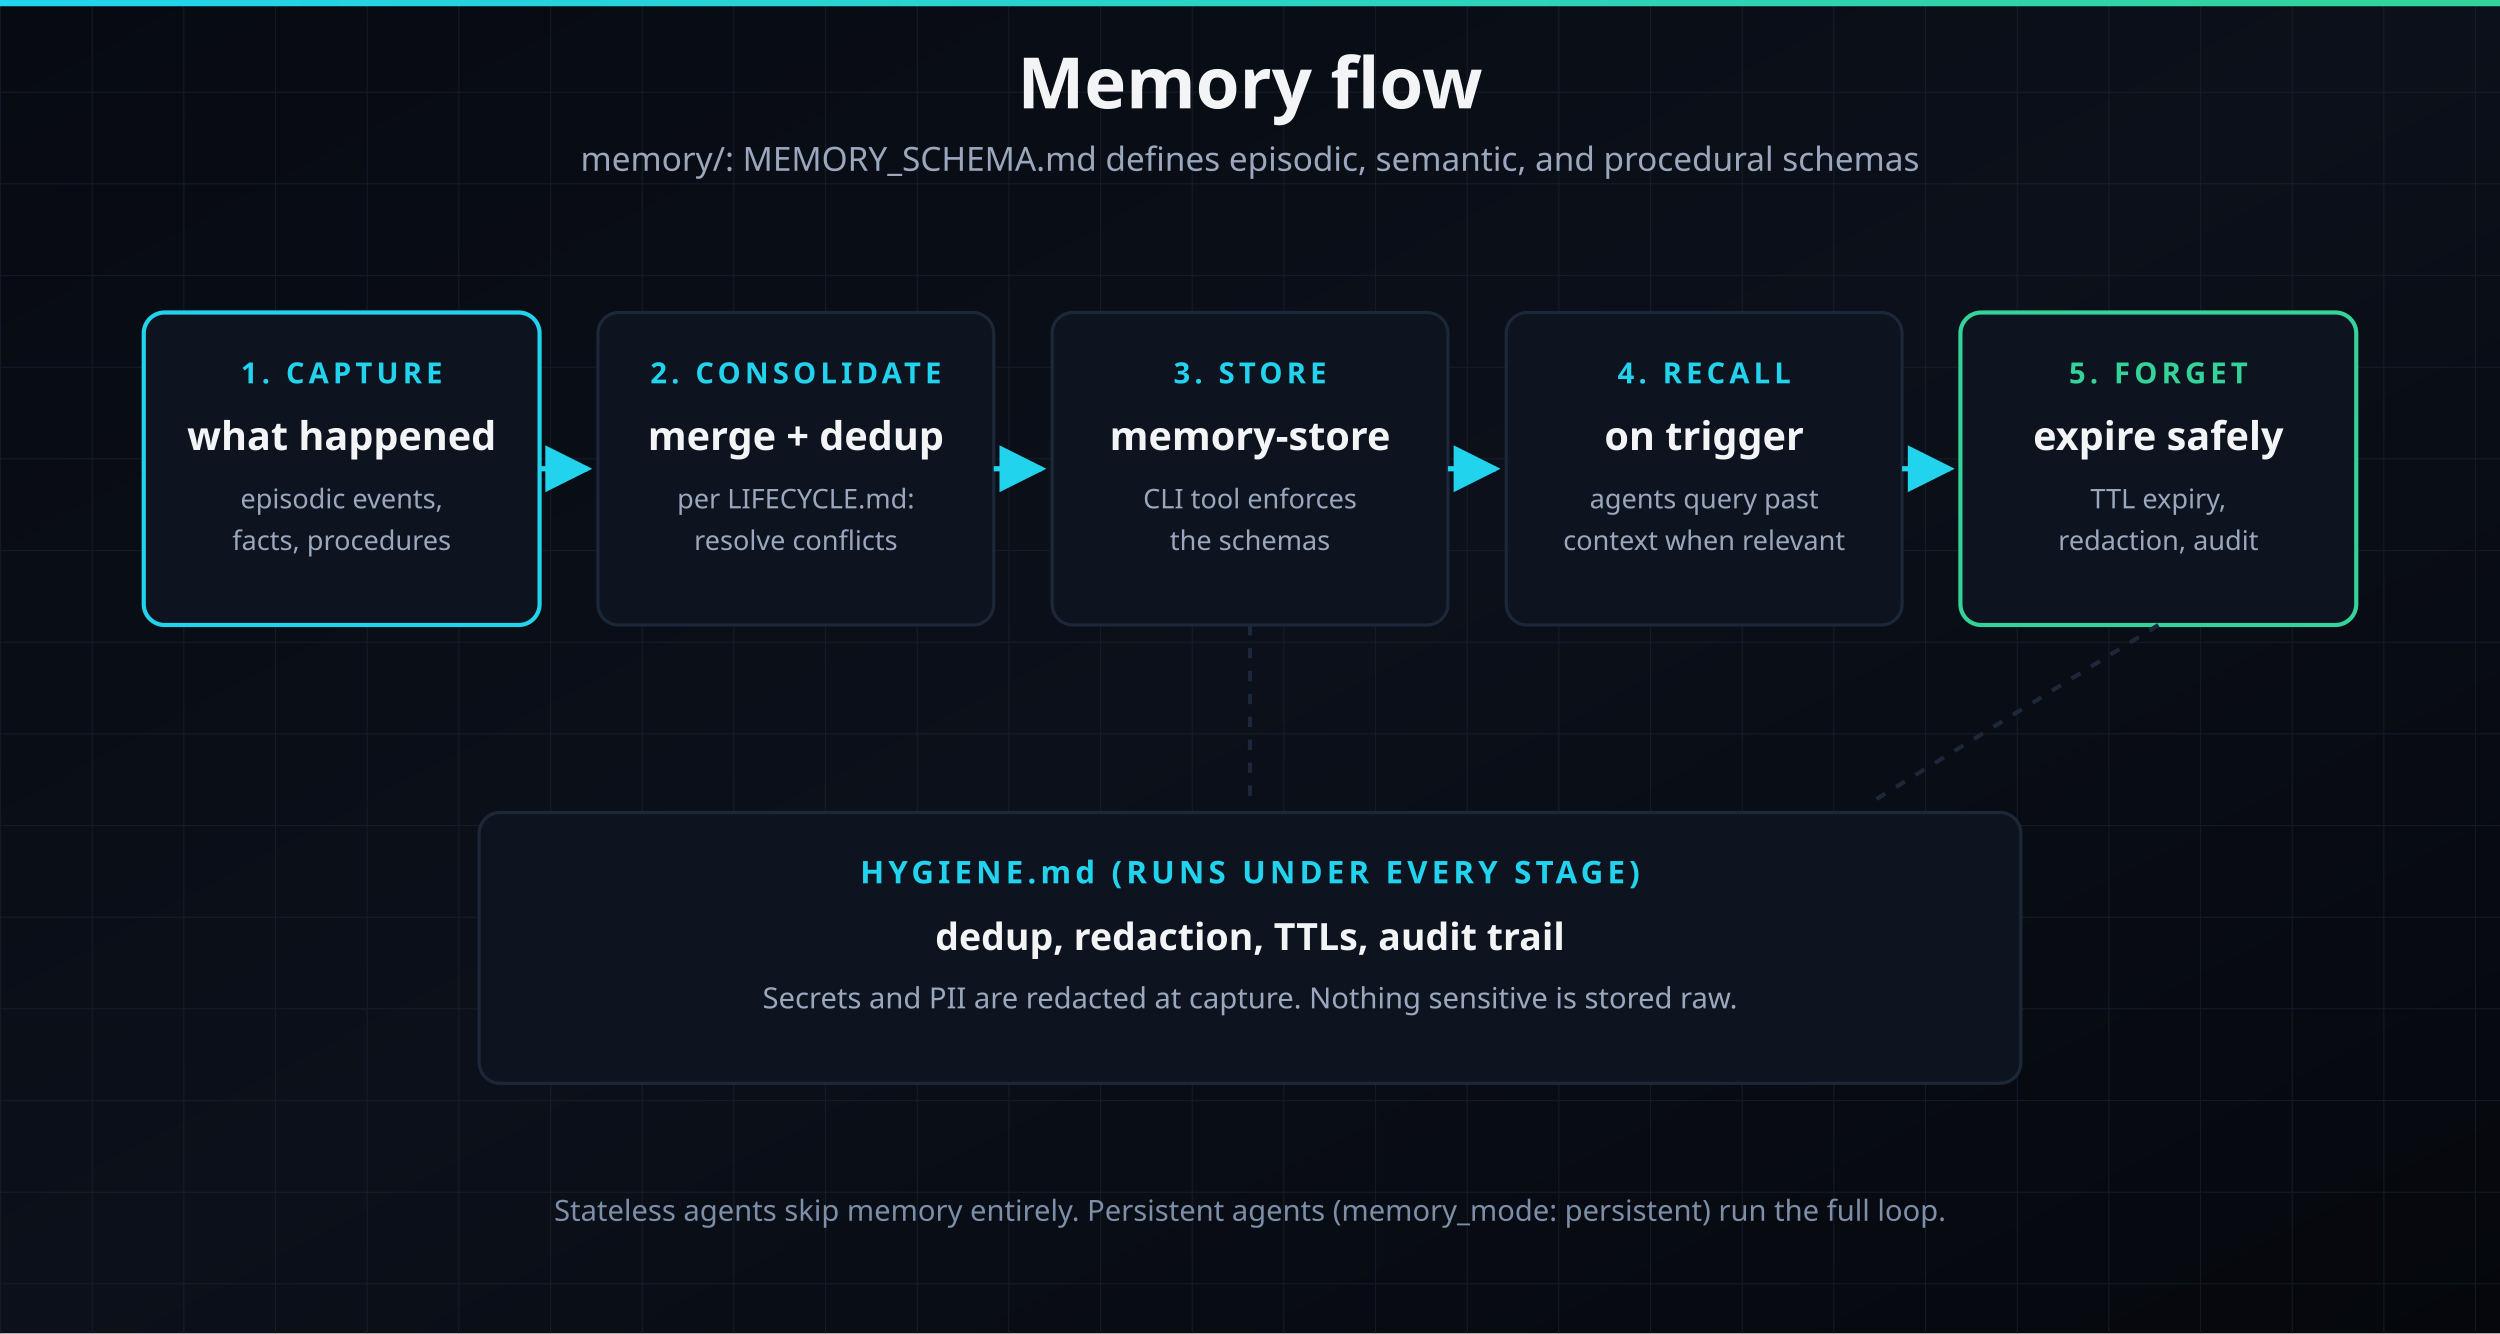
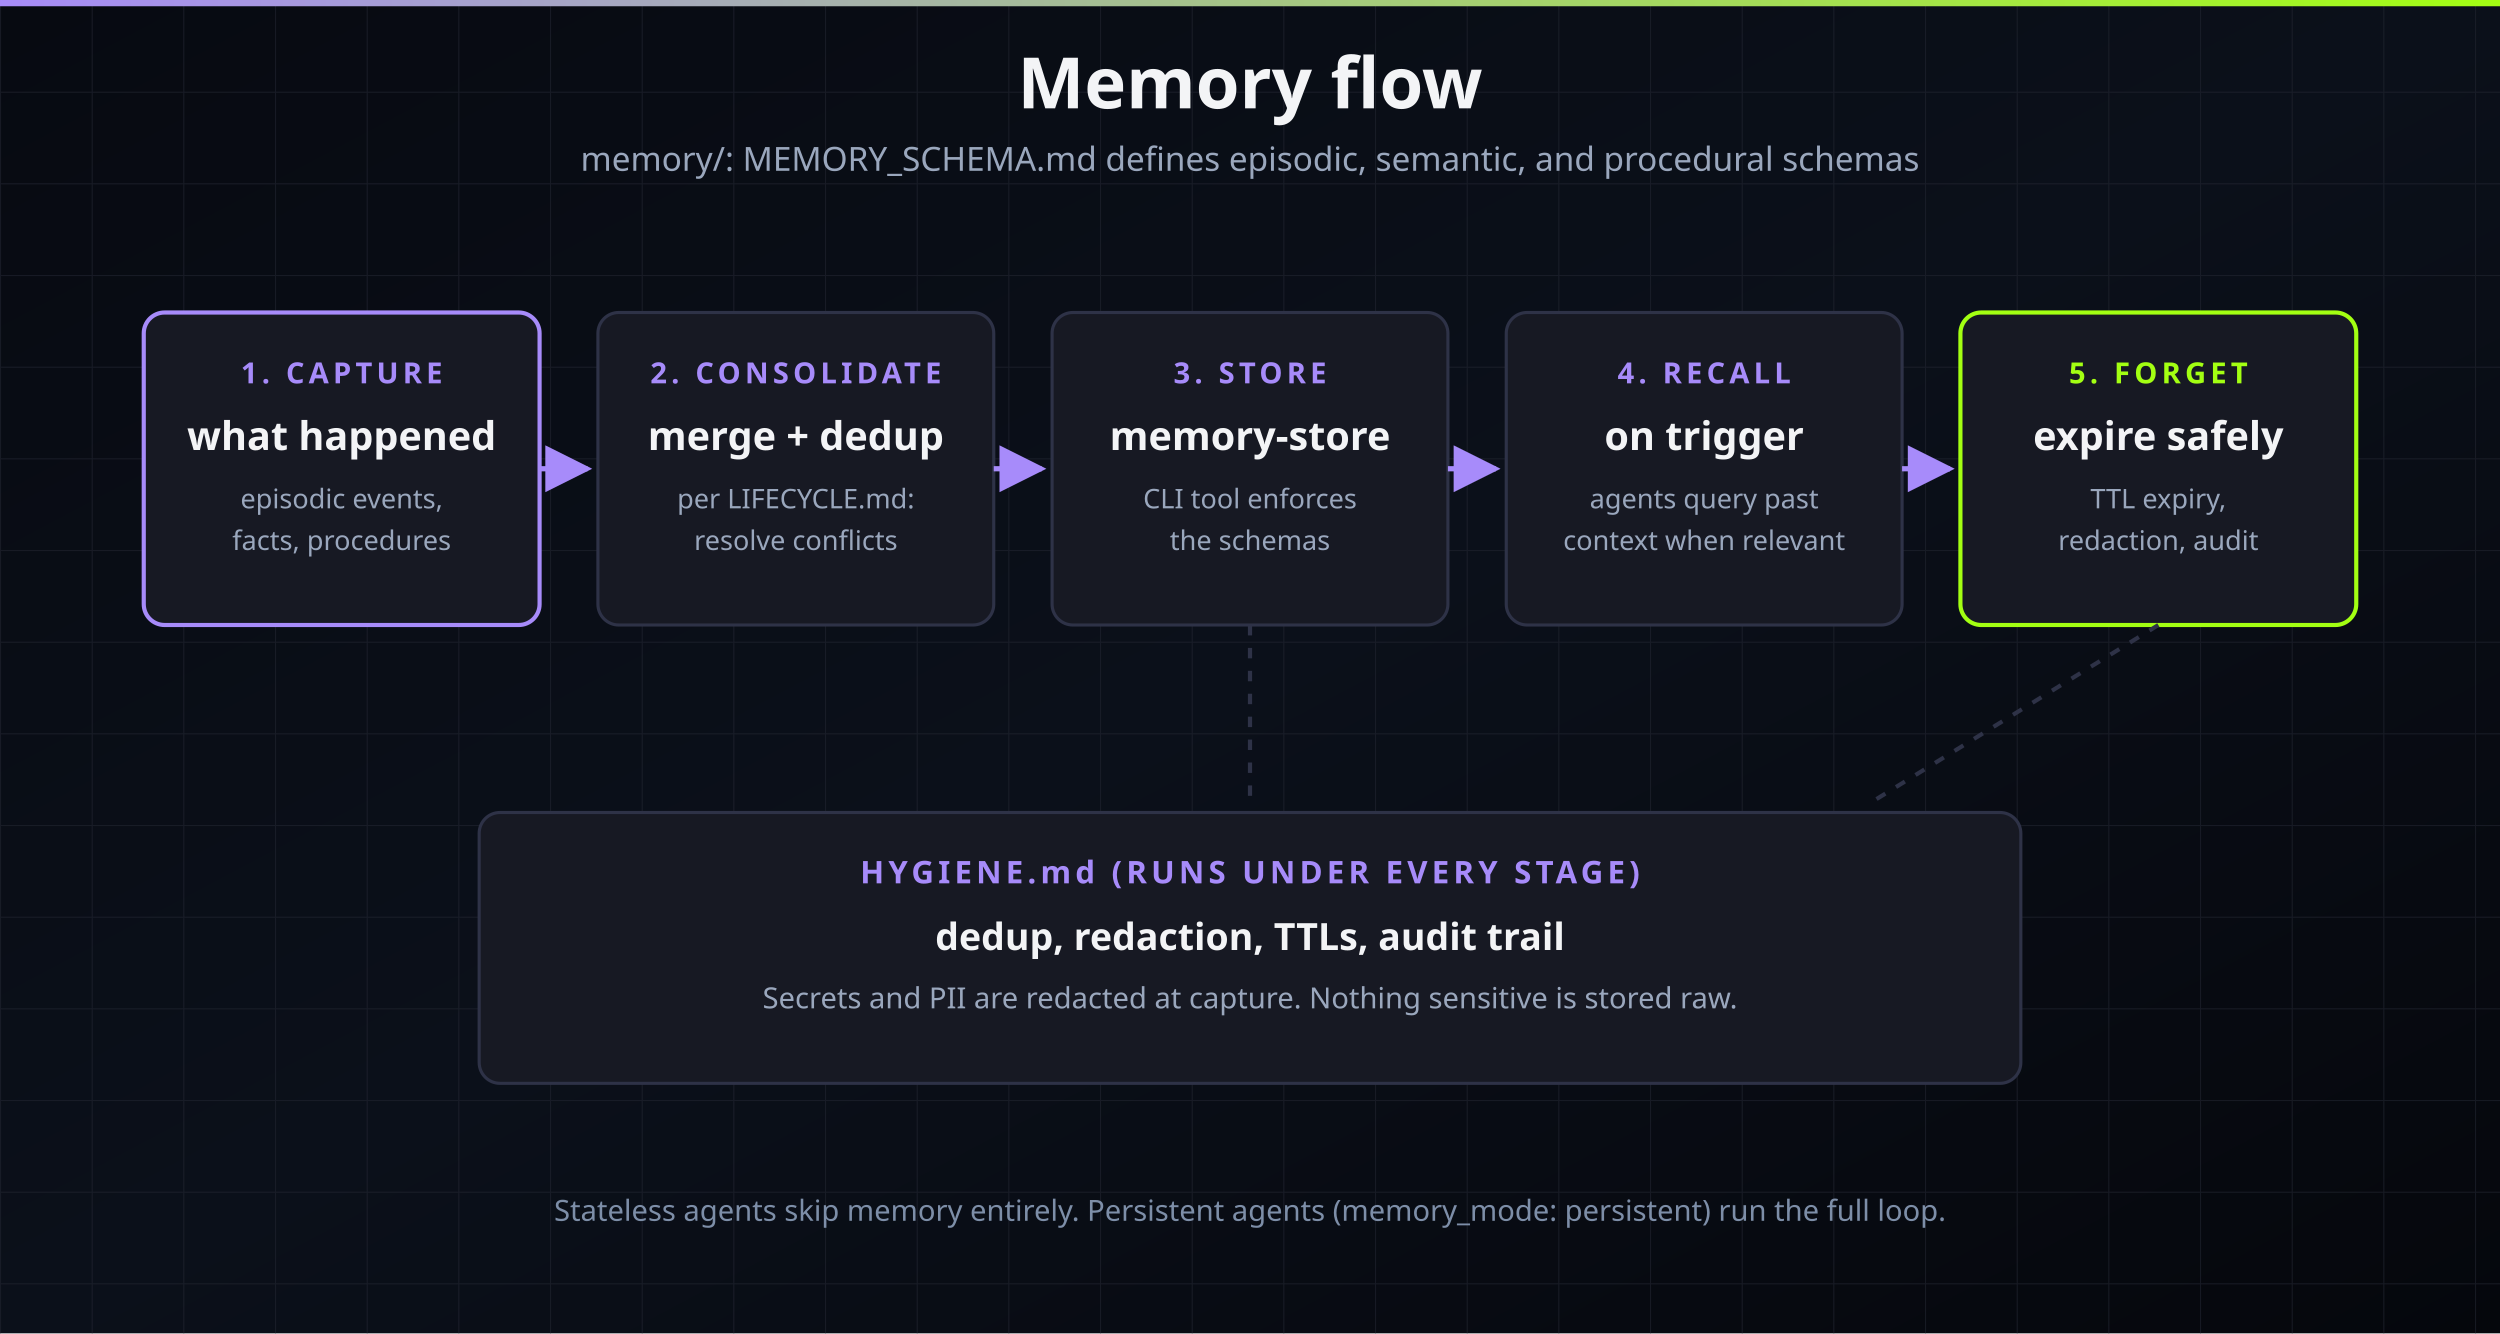
<svg xmlns="http://www.w3.org/2000/svg" viewBox="0 0 1200 640" font-family="sans-serif" role="img" aria-label="Memory flow: capture, consolidate, store, recall, forget, with hygiene">
  <defs>
    <linearGradient id="bg" x1="0" y1="0" x2="1" y2="1">
      <stop offset="0" stop-color="#070a11" />
      <stop offset="0.5" stop-color="#0b101a" />
      <stop offset="1" stop-color="#05070c" />
    </linearGradient>
    <linearGradient id="accent" x1="0" y1="0" x2="1" y2="0">
-       <stop offset="0" stop-color="#22d3ee" />
-       <stop offset="1" stop-color="#34d399" />
+       <stop offset="0" stop-color="#A78BFA" />
+       <stop offset="1" stop-color="#A3FF12" />
    </linearGradient>
    <pattern id="grid" width="44" height="44" patternUnits="userSpaceOnUse">
-       <path d="M 44 0 L 0 0 0 44" fill="none" stroke="#1b2433" stroke-width="1" opacity="0.6" />
+       <path d="M 44 0 L 0 0 0 44" fill="none" stroke="#222431" stroke-width="1" opacity="0.6" />
    </pattern>
    <marker id="arrow" viewBox="0 0 10 10" refX="9" refY="5" markerWidth="9" markerHeight="9" orient="auto-start-reverse">
-       <path d="M 0 0 L 10 5 L 0 10 z" fill="#22d3ee" />
+       <path d="M 0 0 L 10 5 L 0 10 z" fill="#A78BFA" />
    </marker>
  </defs>
  <rect width="1200" height="640" fill="url(#bg)" />
  <rect width="1200" height="640" fill="url(#grid)" />
  <rect width="1200" height="3" fill="url(#accent)" />
  <text x="600" y="52" fill="#f3f4f6" font-size="34" font-weight="800" text-anchor="middle">Memory flow</text>
  <text x="600" y="82" fill="#9aa7bd" font-size="16" text-anchor="middle">memory/: MEMORY_SCHEMA.md defines episodic, semantic, and procedural schemas</text>
  <g>
-     <rect x="69" y="150" width="190" height="150" rx="10" fill="#0d1420" stroke="#22d3ee" stroke-width="2" />
-     <text x="164" y="184" fill="#22d3ee" font-size="14" font-weight="700" letter-spacing="2" text-anchor="middle">1. CAPTURE</text>
+     <rect x="69" y="150" width="190" height="150" rx="10" fill="#171923" stroke="#A78BFA" stroke-width="2" />
+     <text x="164" y="184" fill="#A78BFA" font-size="14" font-weight="700" letter-spacing="2" text-anchor="middle">1. CAPTURE</text>
    <text x="164" y="216" fill="#f3f4f6" font-size="19" font-weight="700" text-anchor="middle">what happened</text>
    <text x="164" y="244" fill="#9aa7bd" font-size="13" text-anchor="middle">episodic events,</text>
    <text x="164" y="264" fill="#9aa7bd" font-size="13" text-anchor="middle">facts, procedures</text>
  </g>
  <g>
-     <rect x="287" y="150" width="190" height="150" rx="10" fill="#0d1420" stroke="#1c2839" stroke-width="1.5" />
-     <text x="382" y="184" fill="#22d3ee" font-size="14" font-weight="700" letter-spacing="2" text-anchor="middle">2. CONSOLIDATE</text>
+     <rect x="287" y="150" width="190" height="150" rx="10" fill="#171923" stroke="#2E3247" stroke-width="1.5" />
+     <text x="382" y="184" fill="#A78BFA" font-size="14" font-weight="700" letter-spacing="2" text-anchor="middle">2. CONSOLIDATE</text>
    <text x="382" y="216" fill="#f3f4f6" font-size="19" font-weight="700" text-anchor="middle">merge + dedup</text>
    <text x="382" y="244" fill="#9aa7bd" font-size="13" text-anchor="middle">per LIFECYCLE.md:</text>
    <text x="382" y="264" fill="#9aa7bd" font-size="13" text-anchor="middle">resolve conflicts</text>
  </g>
  <g>
-     <rect x="505" y="150" width="190" height="150" rx="10" fill="#0d1420" stroke="#1c2839" stroke-width="1.5" />
-     <text x="600" y="184" fill="#22d3ee" font-size="14" font-weight="700" letter-spacing="2" text-anchor="middle">3. STORE</text>
+     <rect x="505" y="150" width="190" height="150" rx="10" fill="#171923" stroke="#2E3247" stroke-width="1.5" />
+     <text x="600" y="184" fill="#A78BFA" font-size="14" font-weight="700" letter-spacing="2" text-anchor="middle">3. STORE</text>
    <text x="600" y="216" fill="#f3f4f6" font-size="19" font-weight="700" text-anchor="middle">memory-store</text>
    <text x="600" y="244" fill="#9aa7bd" font-size="13" text-anchor="middle">CLI tool enforces</text>
    <text x="600" y="264" fill="#9aa7bd" font-size="13" text-anchor="middle">the schemas</text>
  </g>
  <g>
-     <rect x="723" y="150" width="190" height="150" rx="10" fill="#0d1420" stroke="#1c2839" stroke-width="1.5" />
-     <text x="818" y="184" fill="#22d3ee" font-size="14" font-weight="700" letter-spacing="2" text-anchor="middle">4. RECALL</text>
+     <rect x="723" y="150" width="190" height="150" rx="10" fill="#171923" stroke="#2E3247" stroke-width="1.5" />
+     <text x="818" y="184" fill="#A78BFA" font-size="14" font-weight="700" letter-spacing="2" text-anchor="middle">4. RECALL</text>
    <text x="818" y="216" fill="#f3f4f6" font-size="19" font-weight="700" text-anchor="middle">on trigger</text>
    <text x="818" y="244" fill="#9aa7bd" font-size="13" text-anchor="middle">agents query past</text>
    <text x="818" y="264" fill="#9aa7bd" font-size="13" text-anchor="middle">context when relevant</text>
  </g>
  <g>
-     <rect x="941" y="150" width="190" height="150" rx="10" fill="#0d1420" stroke="#34d399" stroke-width="2" />
-     <text x="1036" y="184" fill="#34d399" font-size="14" font-weight="700" letter-spacing="2" text-anchor="middle">5. FORGET</text>
+     <rect x="941" y="150" width="190" height="150" rx="10" fill="#171923" stroke="#A3FF12" stroke-width="2" />
+     <text x="1036" y="184" fill="#A3FF12" font-size="14" font-weight="700" letter-spacing="2" text-anchor="middle">5. FORGET</text>
    <text x="1036" y="216" fill="#f3f4f6" font-size="19" font-weight="700" text-anchor="middle">expire safely</text>
    <text x="1036" y="244" fill="#9aa7bd" font-size="13" text-anchor="middle">TTL expiry,</text>
    <text x="1036" y="264" fill="#9aa7bd" font-size="13" text-anchor="middle">redaction, audit</text>
  </g>
-   <line x1="259" y1="225" x2="282" y2="225" stroke="#22d3ee" stroke-width="2.5" marker-end="url(#arrow)" />
-   <line x1="477" y1="225" x2="500" y2="225" stroke="#22d3ee" stroke-width="2.5" marker-end="url(#arrow)" />
-   <line x1="695" y1="225" x2="718" y2="225" stroke="#22d3ee" stroke-width="2.5" marker-end="url(#arrow)" />
-   <line x1="913" y1="225" x2="936" y2="225" stroke="#22d3ee" stroke-width="2.5" marker-end="url(#arrow)" />
-   <rect x="230" y="390" width="740" height="130" rx="10" fill="#0d1420" stroke="#1c2839" stroke-width="1.5" />
-   <text x="600" y="424" fill="#22d3ee" font-size="15" font-weight="700" letter-spacing="2" text-anchor="middle">HYGIENE.md (RUNS UNDER EVERY STAGE)</text>
+   <line x1="259" y1="225" x2="282" y2="225" stroke="#A78BFA" stroke-width="2.5" marker-end="url(#arrow)" />
+   <line x1="477" y1="225" x2="500" y2="225" stroke="#A78BFA" stroke-width="2.5" marker-end="url(#arrow)" />
+   <line x1="695" y1="225" x2="718" y2="225" stroke="#A78BFA" stroke-width="2.5" marker-end="url(#arrow)" />
+   <line x1="913" y1="225" x2="936" y2="225" stroke="#A78BFA" stroke-width="2.5" marker-end="url(#arrow)" />
+   <rect x="230" y="390" width="740" height="130" rx="10" fill="#171923" stroke="#2E3247" stroke-width="1.5" />
+   <text x="600" y="424" fill="#A78BFA" font-size="15" font-weight="700" letter-spacing="2" text-anchor="middle">HYGIENE.md (RUNS UNDER EVERY STAGE)</text>
  <text x="600" y="456" fill="#f3f4f6" font-size="18" font-weight="700" text-anchor="middle">dedup, redaction, TTLs, audit trail</text>
  <text x="600" y="484" fill="#9aa7bd" font-size="14" text-anchor="middle">Secrets and PII are redacted at capture. Nothing sensitive is stored raw.</text>
-   <line x1="600" y1="300" x2="600" y2="384" stroke="#1c2839" stroke-width="2" stroke-dasharray="5 6" />
-   <line x1="1036" y1="300" x2="900" y2="384" stroke="#1c2839" stroke-width="2" stroke-dasharray="5 6" />
+   <line x1="600" y1="300" x2="600" y2="384" stroke="#2E3247" stroke-width="2" stroke-dasharray="5 6" />
+   <line x1="1036" y1="300" x2="900" y2="384" stroke="#2E3247" stroke-width="2" stroke-dasharray="5 6" />
  <text x="600" y="586" fill="#7d8ea8" font-size="14" text-anchor="middle">Stateless agents skip memory entirely. Persistent agents (memory_mode: persistent) run the full loop.</text>
</svg>
